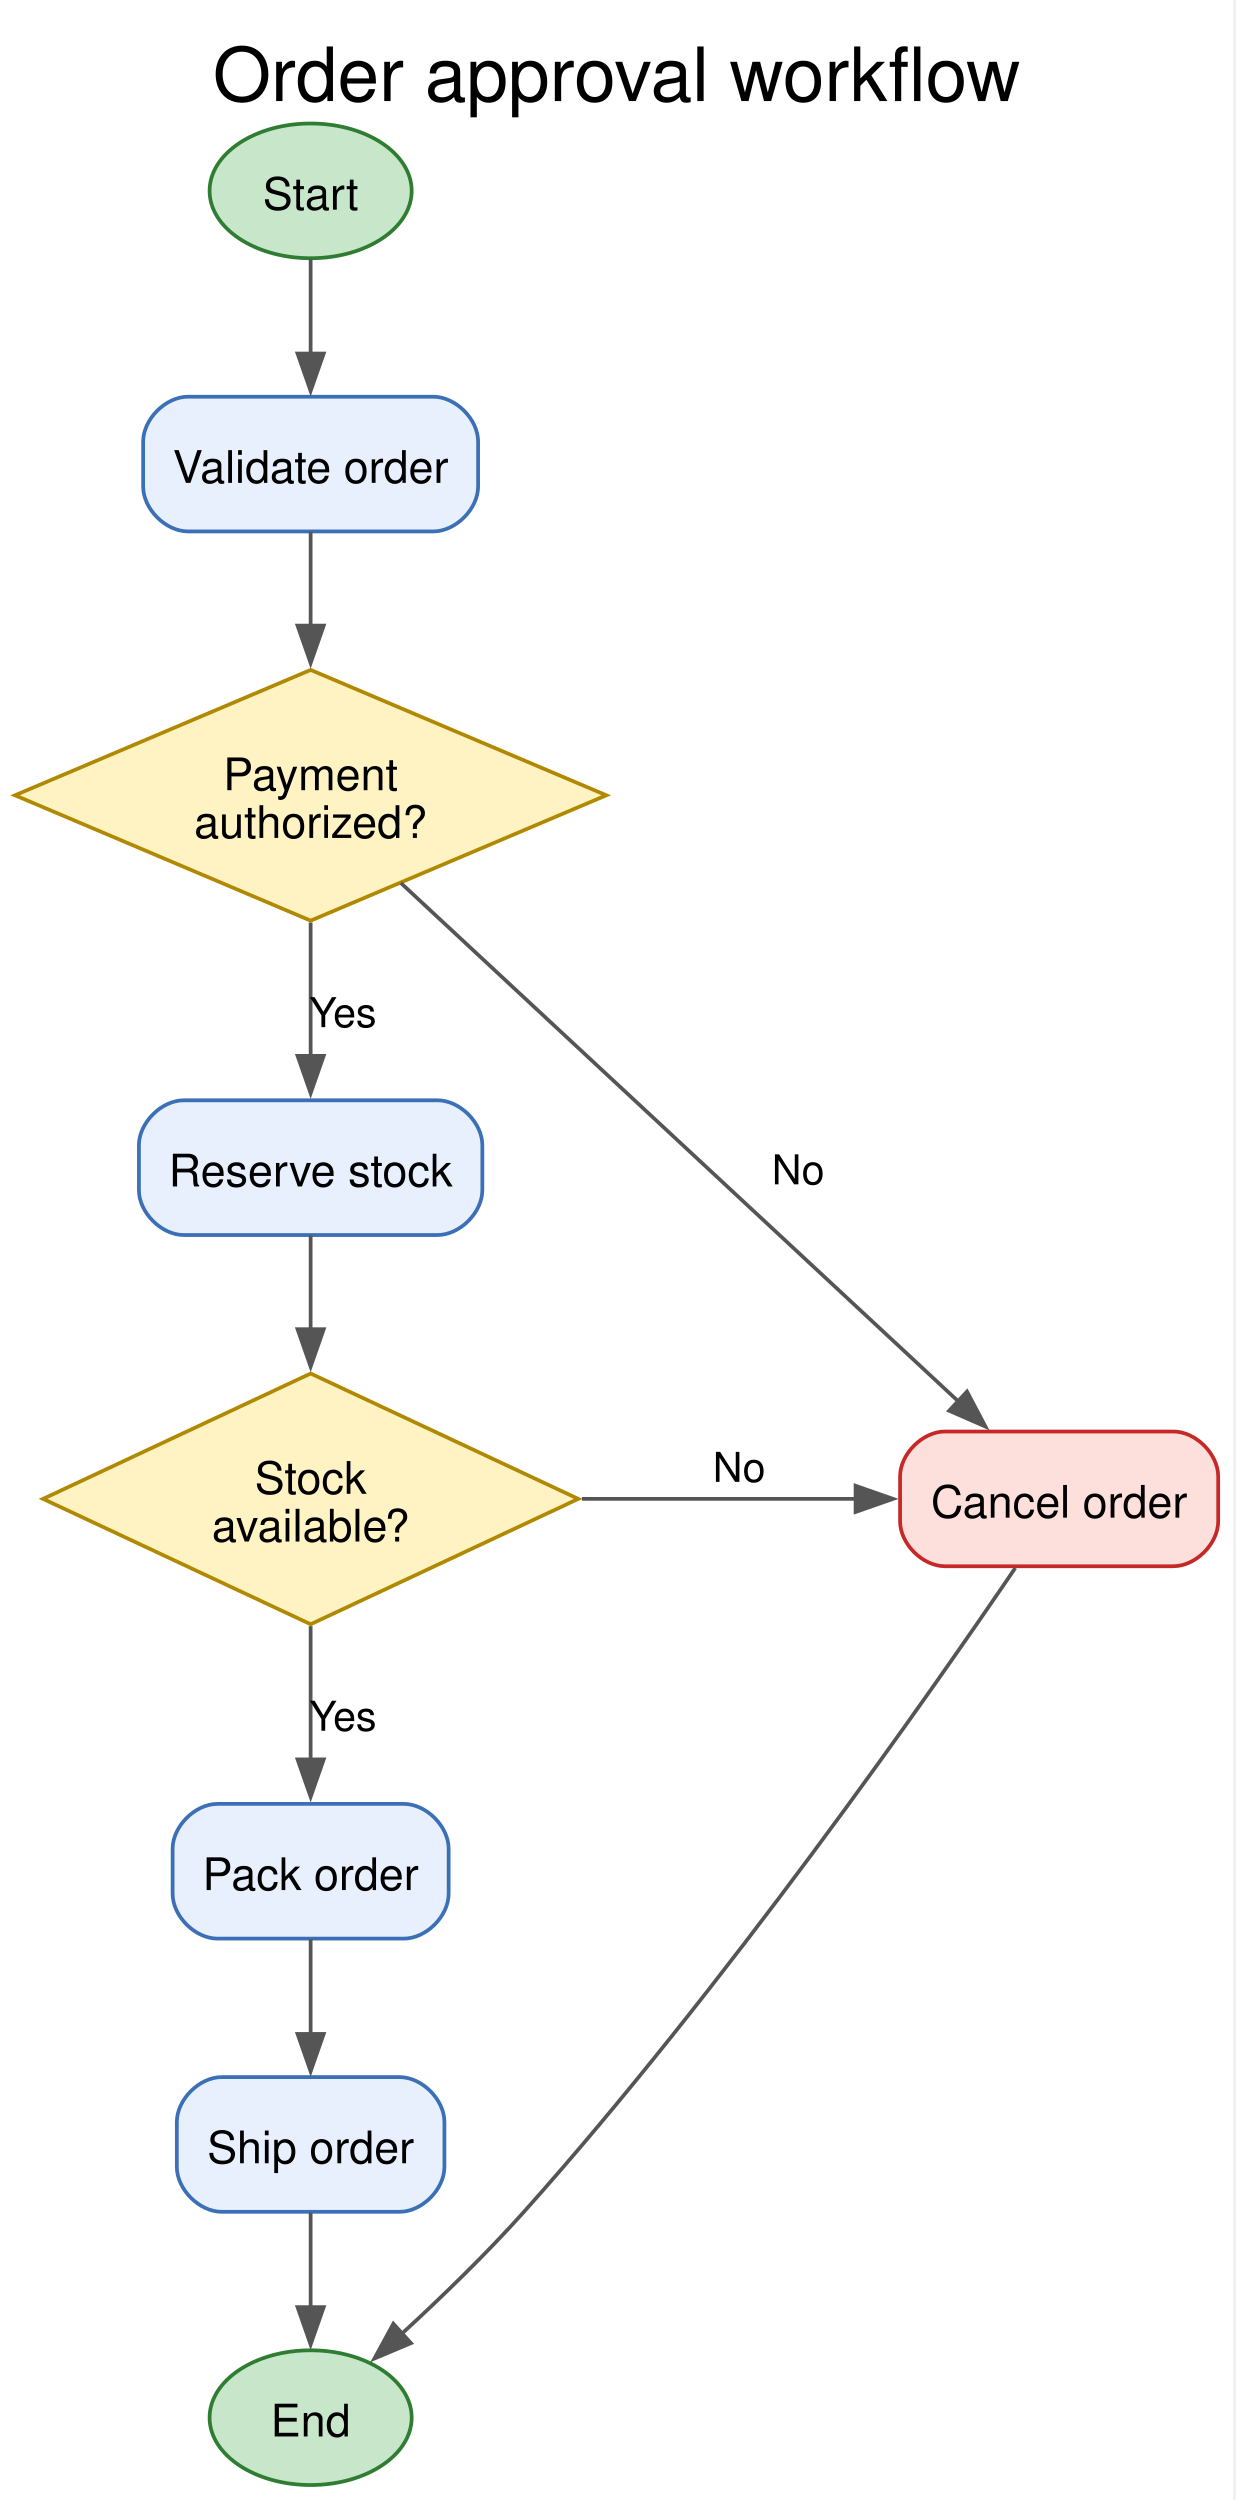
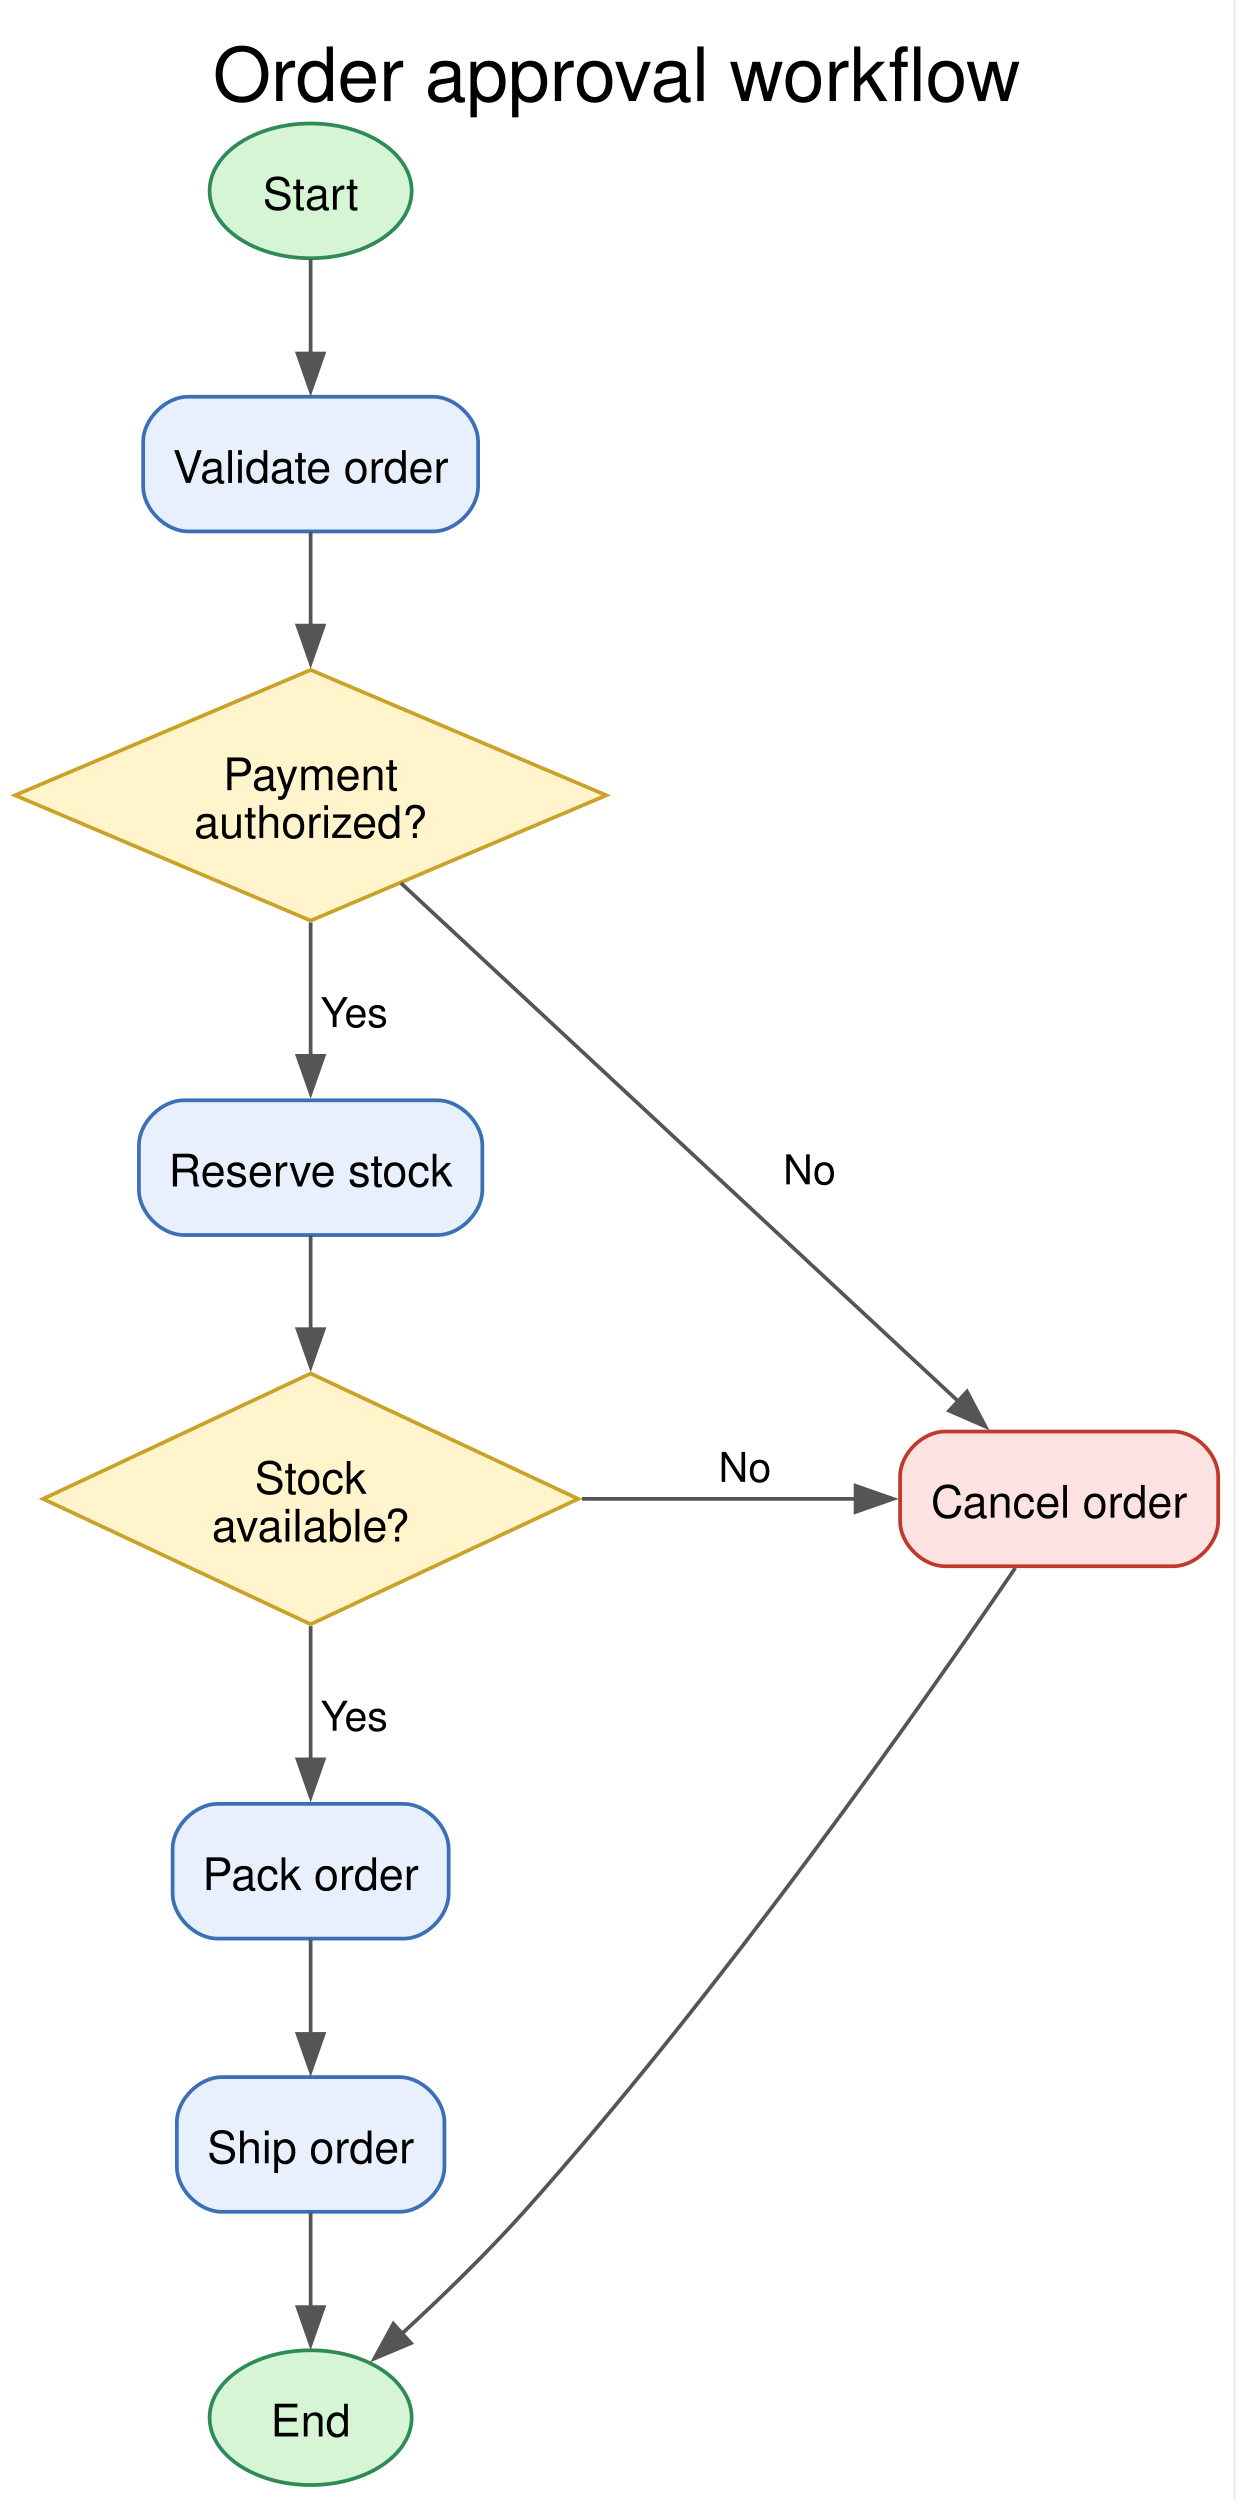
<svg xmlns="http://www.w3.org/2000/svg" width="330pt" height="668pt" viewBox="0.00 0.00 330.00 668.00">
  <g id="graph0" class="graph" transform="scale(1 1) rotate(0) translate(4 664)">
    <polygon fill="white" stroke="none" points="-4,4 -4,-664 325.5,-664 325.5,4 -4,4" />
    <text xml:space="preserve" text-anchor="middle" x="160.75" y="-637" font-family="Helvetica,sans-Serif" font-size="20.00">Order approval workflow</text>
    <g id="node1" class="node">
-       <ellipse fill="#c8e6c9" stroke="#2e7d32" cx="79" cy="-613" rx="27" ry="18" />
+       <ellipse fill="#d5f5d5" stroke="#2e8b57" cx="79" cy="-613" rx="27" ry="18" />
      <text xml:space="preserve" text-anchor="middle" x="79" y="-607.98" font-family="Helvetica,sans-Serif" font-size="12.00">Start</text>
    </g>
    <g id="node2" class="node">
      <path fill="#e8f0fe" stroke="#3b6fb6" d="M111.75,-558C111.75,-558 46.25,-558 46.25,-558 40.25,-558 34.25,-552 34.25,-546 34.25,-546 34.25,-534 34.25,-534 34.25,-528 40.25,-522 46.25,-522 46.25,-522 111.75,-522 111.75,-522 117.75,-522 123.75,-528 123.75,-534 123.75,-534 123.75,-546 123.75,-546 123.75,-552 117.75,-558 111.75,-558" />
      <text xml:space="preserve" text-anchor="middle" x="79" y="-534.98" font-family="Helvetica,sans-Serif" font-size="12.00">Validate order</text>
    </g>
    <g id="edge1" class="edge">
      <path fill="none" stroke="#555555" d="M79,-594.81C79,-587.23 79,-578.1 79,-569.54" />
      <polygon fill="#555555" stroke="#555555" points="82.5,-569.54 79,-559.54 75.5,-569.54 82.5,-569.54" />
    </g>
    <g id="node3" class="node">
-       <polygon fill="#fff3c4" stroke="#b08900" points="79,-485 0,-451.5 79,-418 158,-451.5 79,-485" />
+       <polygon fill="#fff4cc" stroke="#c9a227" points="79,-485 0,-451.5 79,-418 158,-451.5 79,-485" />
      <text xml:space="preserve" text-anchor="middle" x="79" y="-452.85" font-family="Helvetica,sans-Serif" font-size="12.00">Payment</text>
      <text xml:space="preserve" text-anchor="middle" x="79" y="-440.1" font-family="Helvetica,sans-Serif" font-size="12.00">authorized?</text>
    </g>
    <g id="edge2" class="edge">
      <path fill="none" stroke="#555555" d="M79,-521.91C79,-514.57 79,-505.62 79,-496.62" />
      <polygon fill="#555555" stroke="#555555" points="82.5,-496.83 79,-486.83 75.5,-496.83 82.5,-496.83" />
    </g>
    <g id="node4" class="node">
      <path fill="#e8f0fe" stroke="#3b6fb6" d="M112.88,-370C112.88,-370 45.12,-370 45.12,-370 39.12,-370 33.12,-364 33.12,-358 33.12,-358 33.12,-346 33.12,-346 33.12,-340 39.12,-334 45.12,-334 45.12,-334 112.88,-334 112.88,-334 118.88,-334 124.88,-340 124.88,-346 124.88,-346 124.88,-358 124.88,-358 124.88,-364 118.88,-370 112.88,-370" />
      <text xml:space="preserve" text-anchor="middle" x="79" y="-346.98" font-family="Helvetica,sans-Serif" font-size="12.00">Reserve stock</text>
    </g>
    <g id="edge3" class="edge">
      <path fill="none" stroke="#555555" d="M79,-417.49C79,-405.89 79,-392.95 79,-381.73" />
      <polygon fill="#555555" stroke="#555555" points="82.5,-381.88 79,-371.88 75.5,-381.88 82.5,-381.88" />
-       <text xml:space="preserve" text-anchor="middle" x="87.62" y="-389.55" font-family="Helvetica,sans-Serif" font-size="11.00">Yes</text>
+       <text xml:space="preserve" text-anchor="middle" x="89.12" y="-389.55" font-family="Helvetica,sans-Serif" font-size="11.00"> Yes</text>
    </g>
    <g id="node8" class="node">
-       <path fill="#fde0dc" stroke="#c62828" d="M309.5,-281.5C309.5,-281.5 248.5,-281.5 248.5,-281.5 242.5,-281.5 236.5,-275.5 236.5,-269.5 236.5,-269.5 236.5,-257.5 236.5,-257.5 236.5,-251.5 242.5,-245.5 248.5,-245.5 248.5,-245.5 309.5,-245.5 309.5,-245.5 315.5,-245.5 321.5,-251.5 321.5,-257.5 321.5,-257.5 321.5,-269.5 321.5,-269.5 321.5,-275.5 315.5,-281.5 309.5,-281.5" />
+       <path fill="#fde2e2" stroke="#c0392b" d="M309.5,-281.5C309.5,-281.5 248.5,-281.5 248.5,-281.5 242.5,-281.5 236.5,-275.5 236.5,-269.5 236.5,-269.5 236.5,-257.5 236.5,-257.5 236.5,-251.5 242.5,-245.5 248.5,-245.5 248.5,-245.5 309.5,-245.5 309.5,-245.5 315.5,-245.5 321.5,-251.5 321.5,-257.5 321.5,-257.5 321.5,-269.5 321.5,-269.5 321.5,-275.5 315.5,-281.5 309.5,-281.5" />
      <text xml:space="preserve" text-anchor="middle" x="279" y="-258.48" font-family="Helvetica,sans-Serif" font-size="12.00">Cancel order</text>
    </g>
    <g id="edge4" class="edge">
      <path fill="none" stroke="#555555" d="M103.12,-428.06C140.7,-393.12 212.94,-325.94 252.13,-289.49" />
      <polygon fill="#555555" stroke="#555555" points="254.38,-292.18 259.32,-282.81 249.61,-287.05 254.38,-292.18" />
-       <text xml:space="preserve" text-anchor="middle" x="209.27" y="-347.55" font-family="Helvetica,sans-Serif" font-size="11.00">No</text>
+       <text xml:space="preserve" text-anchor="middle" x="210.77" y="-347.55" font-family="Helvetica,sans-Serif" font-size="11.00"> No</text>
    </g>
    <g id="node5" class="node">
-       <polygon fill="#fff3c4" stroke="#b08900" points="79,-297 7.5,-263.5 79,-230 150.5,-263.5 79,-297" />
+       <polygon fill="#fff4cc" stroke="#c9a227" points="79,-297 7.5,-263.5 79,-230 150.5,-263.5 79,-297" />
      <text xml:space="preserve" text-anchor="middle" x="79" y="-264.85" font-family="Helvetica,sans-Serif" font-size="12.00">Stock</text>
      <text xml:space="preserve" text-anchor="middle" x="79" y="-252.1" font-family="Helvetica,sans-Serif" font-size="12.00">available?</text>
    </g>
    <g id="edge5" class="edge">
      <path fill="none" stroke="#555555" d="M79,-333.91C79,-326.57 79,-317.62 79,-308.62" />
      <polygon fill="#555555" stroke="#555555" points="82.5,-308.83 79,-298.83 75.5,-308.83 82.5,-308.83" />
    </g>
    <g id="node6" class="node">
      <path fill="#e8f0fe" stroke="#3b6fb6" d="M103.88,-182C103.88,-182 54.12,-182 54.12,-182 48.13,-182 42.12,-176 42.12,-170 42.12,-170 42.12,-158 42.12,-158 42.12,-152 48.12,-146 54.12,-146 54.12,-146 103.88,-146 103.88,-146 109.88,-146 115.88,-152 115.88,-158 115.88,-158 115.88,-170 115.88,-170 115.88,-176 109.88,-182 103.88,-182" />
      <text xml:space="preserve" text-anchor="middle" x="79" y="-158.97" font-family="Helvetica,sans-Serif" font-size="12.00">Pack order</text>
    </g>
    <g id="edge6" class="edge">
      <path fill="none" stroke="#555555" d="M79,-229.49C79,-217.89 79,-204.95 79,-193.73" />
      <polygon fill="#555555" stroke="#555555" points="82.5,-193.88 79,-183.88 75.5,-193.88 82.5,-193.88" />
-       <text xml:space="preserve" text-anchor="middle" x="87.62" y="-201.55" font-family="Helvetica,sans-Serif" font-size="11.00">Yes</text>
+       <text xml:space="preserve" text-anchor="middle" x="89.12" y="-201.55" font-family="Helvetica,sans-Serif" font-size="11.00"> Yes</text>
    </g>
    <g id="edge7" class="edge">
      <path fill="none" stroke="#555555" d="M151.49,-263.5C175.67,-263.5 202.17,-263.5 224.73,-263.5" />
      <polygon fill="#555555" stroke="#555555" points="224.61,-267 234.61,-263.5 224.61,-260 224.61,-267" />
-       <text xml:space="preserve" text-anchor="middle" x="193.5" y="-268.05" font-family="Helvetica,sans-Serif" font-size="11.00">No</text>
+       <text xml:space="preserve" text-anchor="middle" x="193.5" y="-268.05" font-family="Helvetica,sans-Serif" font-size="11.00"> No</text>
    </g>
    <g id="node7" class="node">
      <path fill="#e8f0fe" stroke="#3b6fb6" d="M102.75,-109C102.75,-109 55.25,-109 55.25,-109 49.25,-109 43.25,-103 43.25,-97 43.25,-97 43.25,-85 43.25,-85 43.25,-79 49.25,-73 55.25,-73 55.25,-73 102.75,-73 102.75,-73 108.75,-73 114.75,-79 114.75,-85 114.75,-85 114.75,-97 114.75,-97 114.75,-103 108.75,-109 102.75,-109" />
      <text xml:space="preserve" text-anchor="middle" x="79" y="-85.97" font-family="Helvetica,sans-Serif" font-size="12.00">Ship order</text>
    </g>
    <g id="edge8" class="edge">
      <path fill="none" stroke="#555555" d="M79,-145.81C79,-138.23 79,-129.1 79,-120.54" />
      <polygon fill="#555555" stroke="#555555" points="82.5,-120.54 79,-110.54 75.5,-120.54 82.5,-120.54" />
    </g>
    <g id="node9" class="node">
-       <ellipse fill="#c8e6c9" stroke="#2e7d32" cx="79" cy="-18" rx="27" ry="18" />
+       <ellipse fill="#d5f5d5" stroke="#2e8b57" cx="79" cy="-18" rx="27" ry="18" />
      <text xml:space="preserve" text-anchor="middle" x="79" y="-12.97" font-family="Helvetica,sans-Serif" font-size="12.00">End</text>
    </g>
    <g id="edge9" class="edge">
      <path fill="none" stroke="#555555" d="M79,-72.81C79,-65.23 79,-56.1 79,-47.54" />
      <polygon fill="#555555" stroke="#555555" points="82.5,-47.54 79,-37.54 75.5,-47.54 82.5,-47.54" />
    </g>
    <g id="edge10" class="edge">
      <path fill="none" stroke="#555555" d="M267.28,-245.03C243.93,-210.7 189.29,-132.61 136,-73 125.85,-61.65 113.7,-49.92 103.24,-40.3" />
      <polygon fill="#555555" stroke="#555555" points="105.81,-37.91 96.04,-33.8 101.11,-43.1 105.81,-37.91" />
    </g>
  </g>
</svg>
